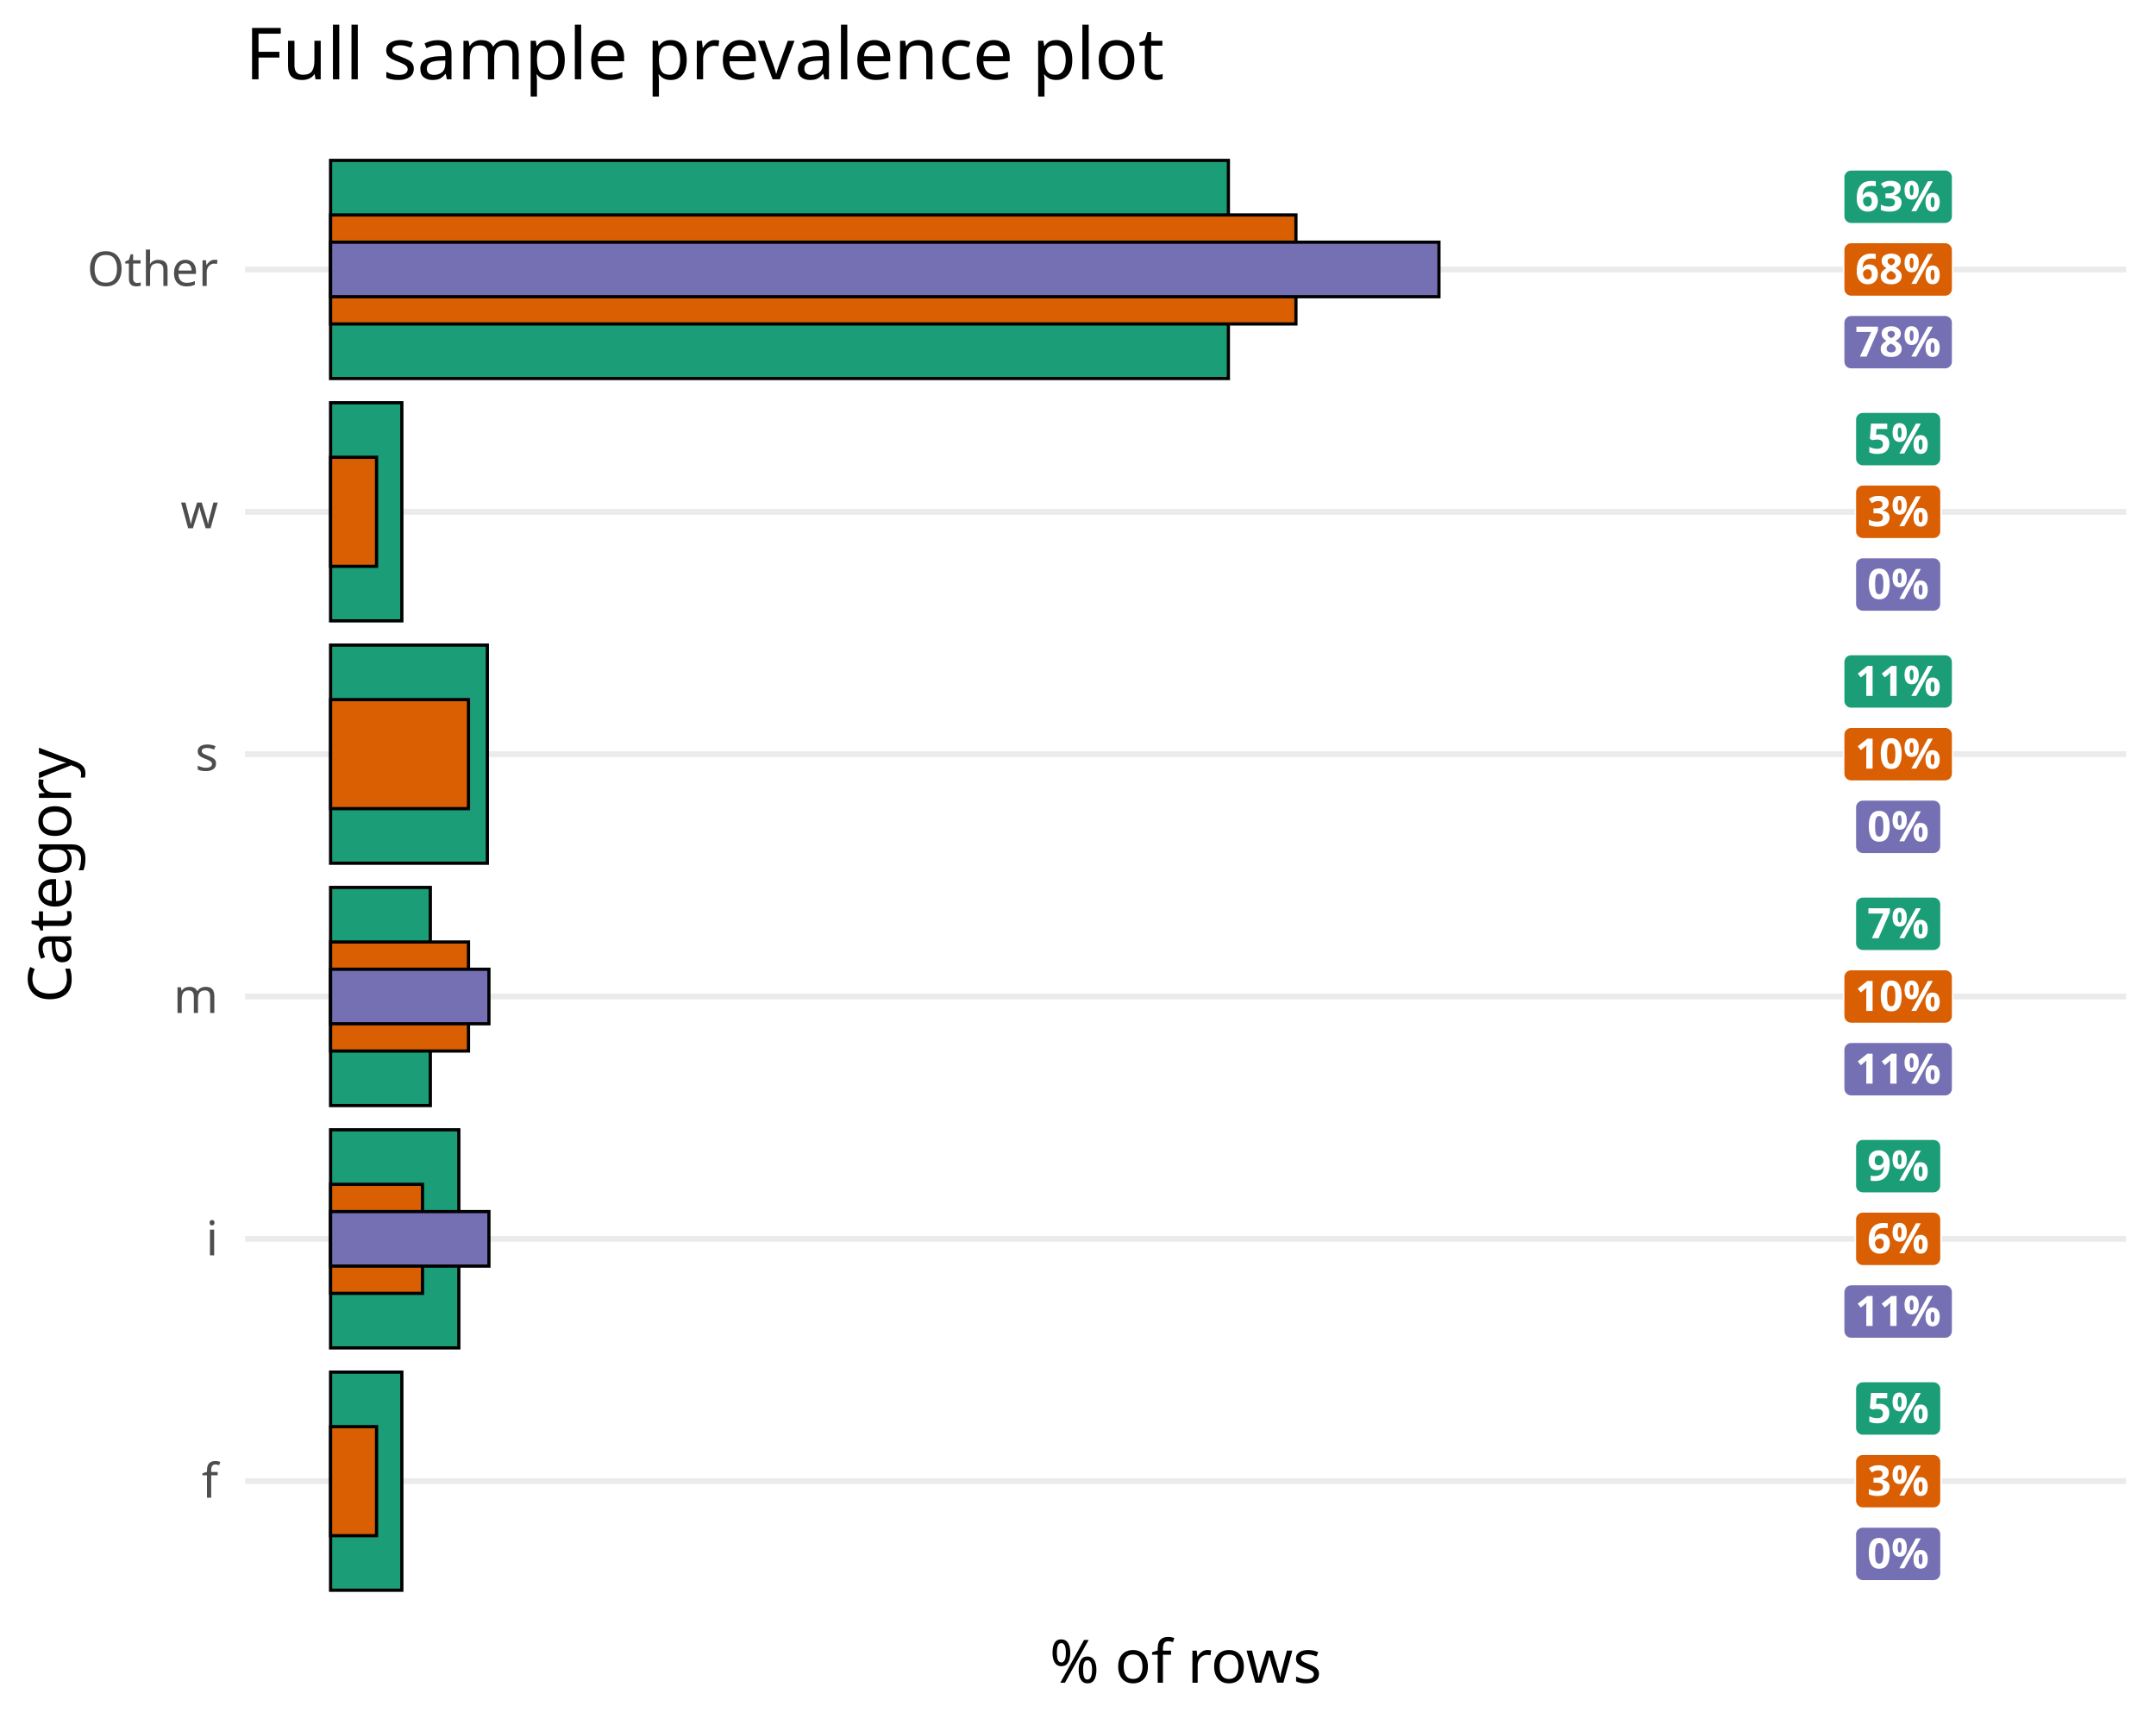
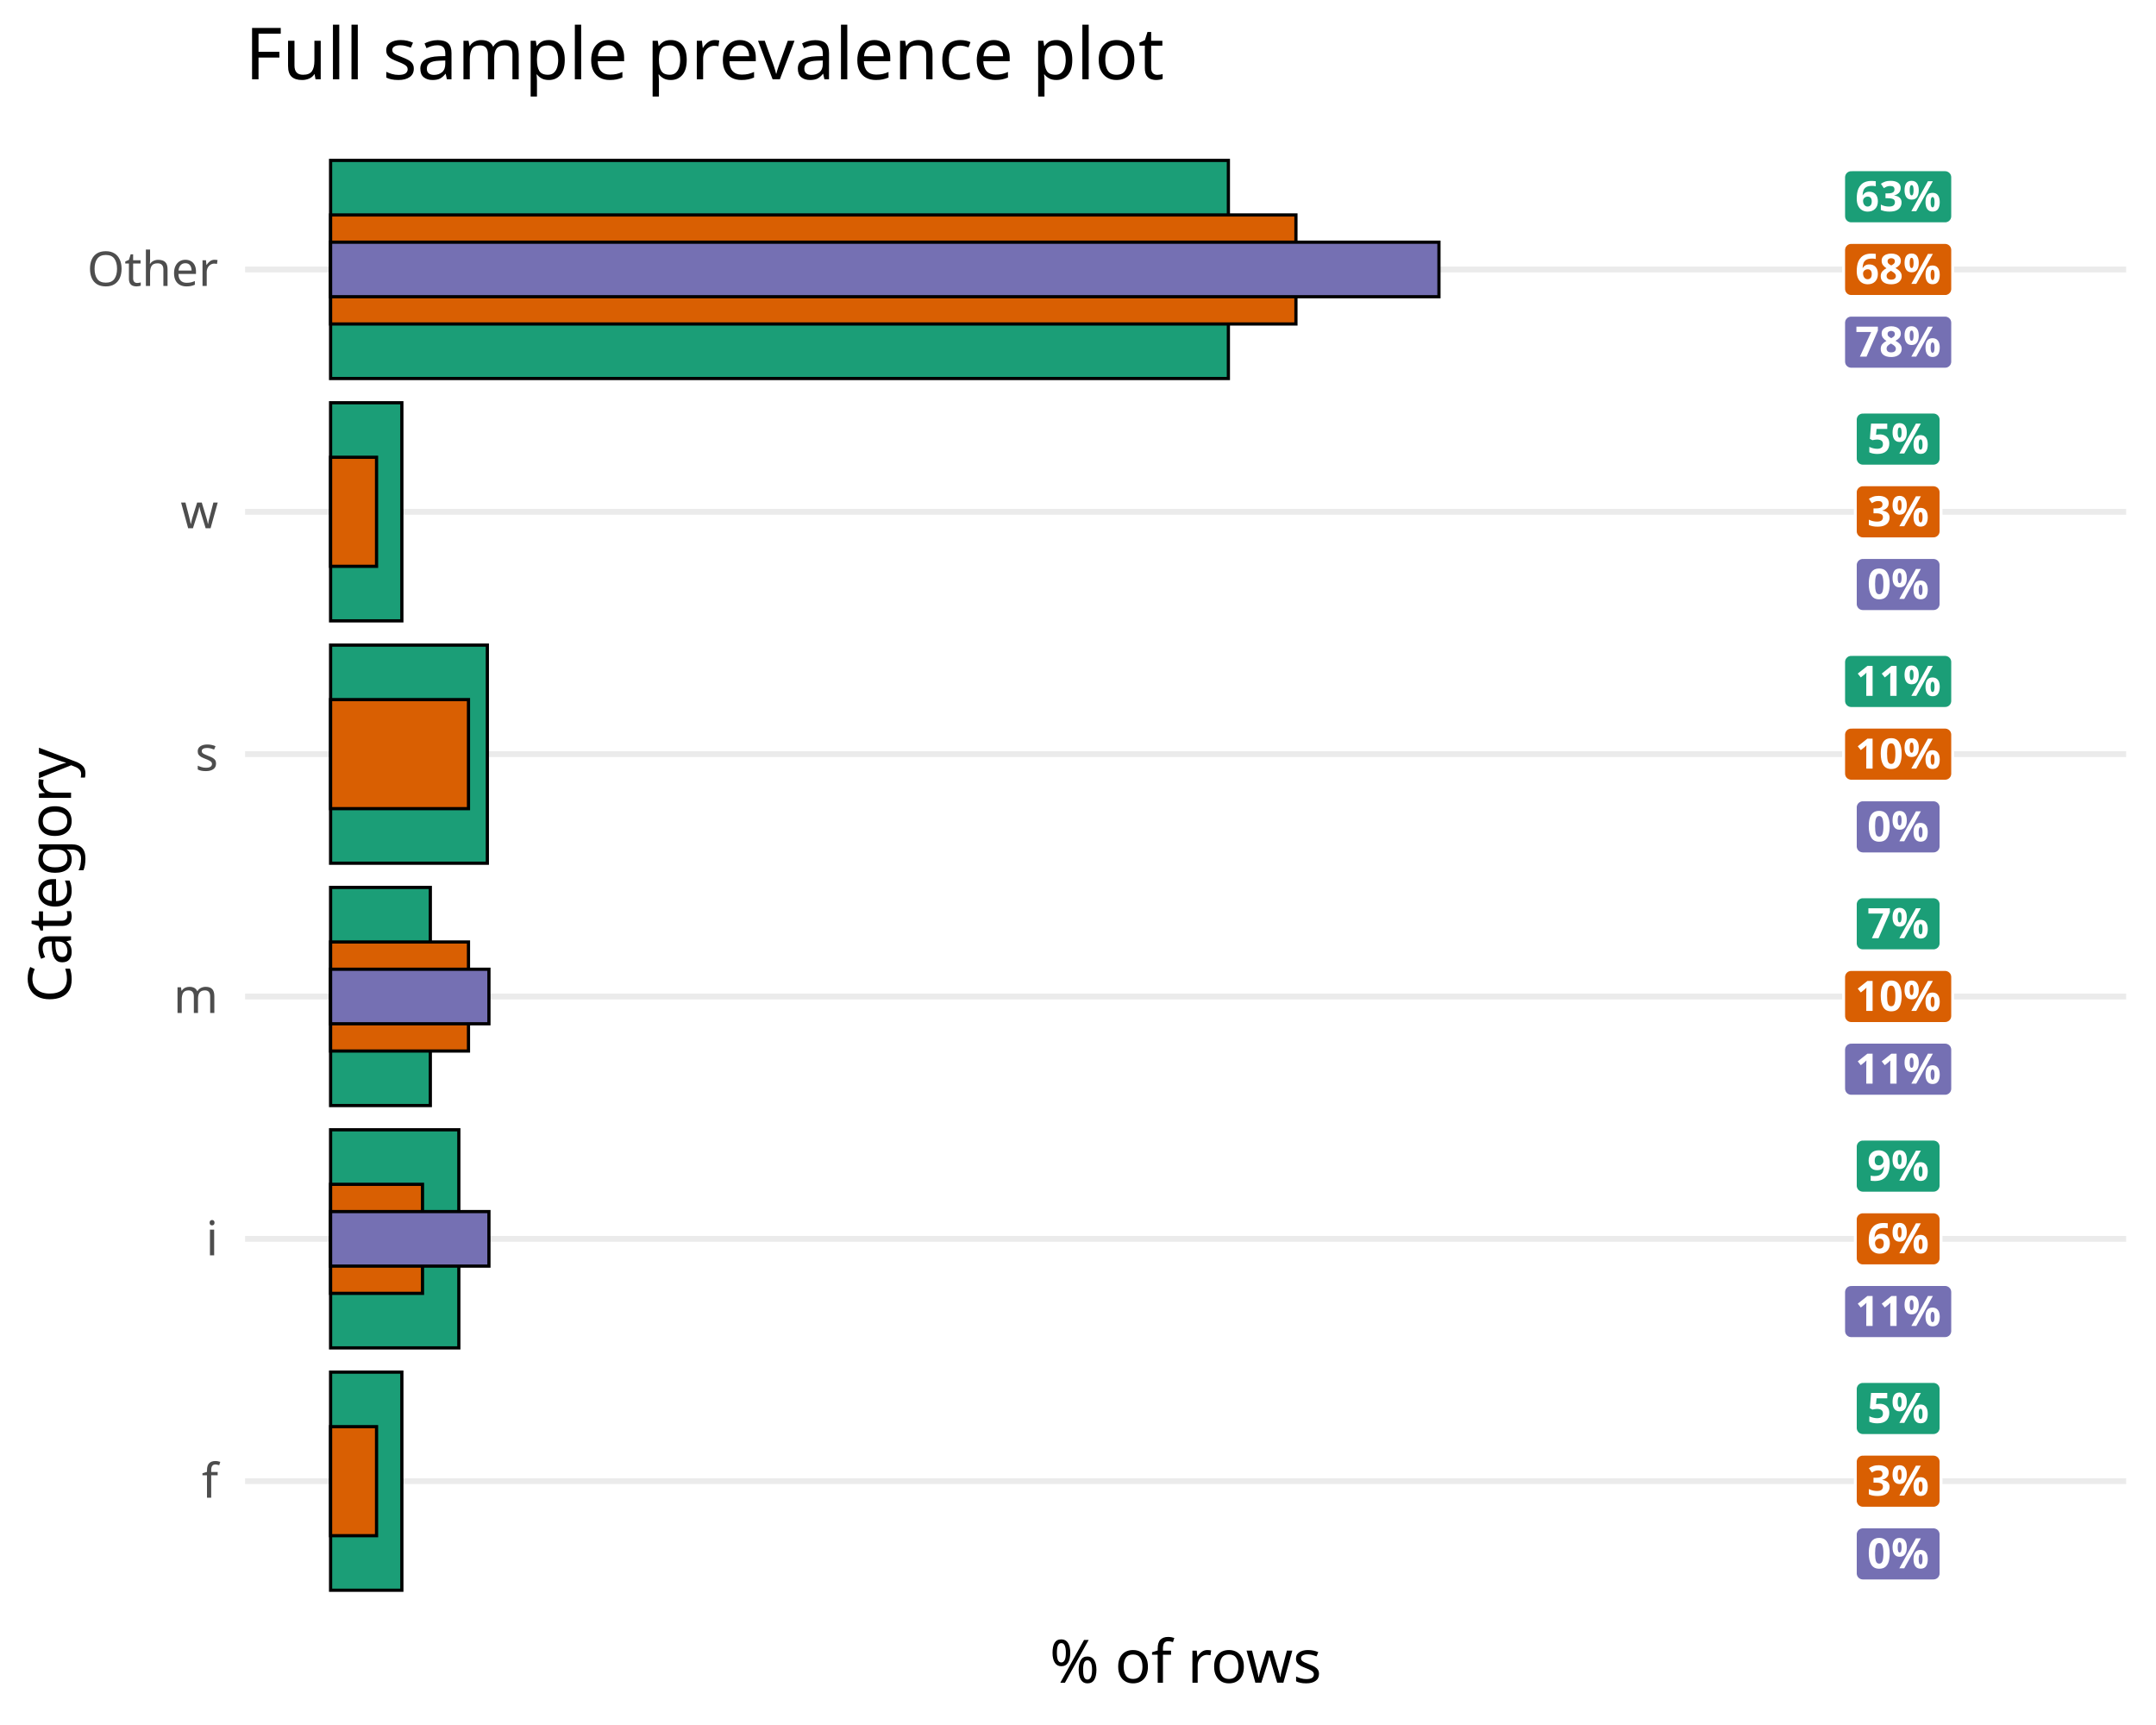
<svg xmlns="http://www.w3.org/2000/svg" class="svglite" data-engine-version="2.0" width="720.00pt" height="576.00pt" viewBox="0 0 720.00 576.00">
  <defs>
    <style type="text/css">
    .svglite line, .svglite polyline, .svglite polygon, .svglite path, .svglite rect, .svglite circle {
      fill: none;
      stroke: #000000;
      stroke-linecap: round;
      stroke-linejoin: round;
      stroke-miterlimit: 10.00;
    }
  </style>
  </defs>
  <rect width="100%" height="100%" style="stroke: none; fill: #FFFFFF;" />
  <defs>
    <clipPath id="cpMC4wMHw3MjAuMDB8MC4wMHw1NzYuMDA=">
      <rect x="0.00" y="0.00" width="720.00" height="576.00" />
    </clipPath>
  </defs>
  <g clip-path="url(#cpMC4wMHw3MjAuMDB8MC4wMHw1NzYuMDA=)">
- </g>
+     <rect x="-0" y="0.00" width="720.00" height="576.00" style="stroke-width: 1.94; stroke: none; fill: #FFFFFF;" />
+   </g>
  <defs>
    <clipPath id="cpODEuODV8NzEwLjA0fDQxLjQyfDU0My4xNA==">
      <rect x="81.85" y="41.42" width="628.19" height="501.72" />
    </clipPath>
  </defs>
  <g clip-path="url(#cpODEuODV8NzEwLjA0fDQxLjQyfDU0My4xNA==)">
    <polyline points="81.85,494.59 710.04,494.59 " style="stroke-width: 1.94; stroke: #EBEBEB; stroke-linecap: butt;" />
    <polyline points="81.85,413.67 710.04,413.67 " style="stroke-width: 1.94; stroke: #EBEBEB; stroke-linecap: butt;" />
    <polyline points="81.85,332.74 710.04,332.74 " style="stroke-width: 1.94; stroke: #EBEBEB; stroke-linecap: butt;" />
    <polyline points="81.85,251.82 710.04,251.82 " style="stroke-width: 1.94; stroke: #EBEBEB; stroke-linecap: butt;" />
    <polyline points="81.85,170.90 710.04,170.90 " style="stroke-width: 1.94; stroke: #EBEBEB; stroke-linecap: butt;" />
    <polyline points="81.85,89.98 710.04,89.98 " style="stroke-width: 1.94; stroke: #EBEBEB; stroke-linecap: butt;" />
    <rect x="110.40" y="458.17" width="23.80" height="72.83" style="stroke-width: 1.07; stroke-linecap: butt; stroke-linejoin: miter; fill: #1B9E77;" />
    <rect x="110.40" y="377.25" width="42.83" height="72.83" style="stroke-width: 1.07; stroke-linecap: butt; stroke-linejoin: miter; fill: #1B9E77;" />
    <rect x="110.40" y="296.33" width="33.31" height="72.83" style="stroke-width: 1.07; stroke-linecap: butt; stroke-linejoin: miter; fill: #1B9E77;" />
    <rect x="110.40" y="215.41" width="52.35" height="72.83" style="stroke-width: 1.07; stroke-linecap: butt; stroke-linejoin: miter; fill: #1B9E77;" />
    <rect x="110.40" y="134.48" width="23.80" height="72.83" style="stroke-width: 1.07; stroke-linecap: butt; stroke-linejoin: miter; fill: #1B9E77;" />
    <rect x="110.40" y="53.56" width="299.82" height="72.83" style="stroke-width: 1.07; stroke-linecap: butt; stroke-linejoin: miter; fill: #1B9E77;" />
    <rect x="110.40" y="476.38" width="15.35" height="36.41" style="stroke-width: 1.07; stroke-linecap: butt; stroke-linejoin: miter; fill: #D95F02;" />
    <rect x="110.40" y="395.46" width="30.70" height="36.41" style="stroke-width: 1.07; stroke-linecap: butt; stroke-linejoin: miter; fill: #D95F02;" />
    <rect x="110.40" y="314.54" width="46.05" height="36.41" style="stroke-width: 1.07; stroke-linecap: butt; stroke-linejoin: miter; fill: #D95F02;" />
    <rect x="110.40" y="233.61" width="46.05" height="36.41" style="stroke-width: 1.07; stroke-linecap: butt; stroke-linejoin: miter; fill: #D95F02;" />
    <rect x="110.40" y="152.69" width="15.35" height="36.41" style="stroke-width: 1.07; stroke-linecap: butt; stroke-linejoin: miter; fill: #D95F02;" />
    <rect x="110.40" y="71.77" width="322.38" height="36.41" style="stroke-width: 1.07; stroke-linecap: butt; stroke-linejoin: miter; fill: #D95F02;" />
    <rect x="110.40" y="485.48" width="0.00" height="18.21" style="stroke-width: 1.07; stroke-linecap: butt; stroke-linejoin: miter; fill: #7570B3;" />
    <rect x="110.40" y="404.56" width="52.88" height="18.21" style="stroke-width: 1.07; stroke-linecap: butt; stroke-linejoin: miter; fill: #7570B3;" />
    <rect x="110.40" y="323.64" width="52.88" height="18.21" style="stroke-width: 1.07; stroke-linecap: butt; stroke-linejoin: miter; fill: #7570B3;" />
    <rect x="110.40" y="242.72" width="0.00" height="18.21" style="stroke-width: 1.07; stroke-linecap: butt; stroke-linejoin: miter; fill: #7570B3;" />
    <rect x="110.40" y="161.80" width="0.00" height="18.21" style="stroke-width: 1.07; stroke-linecap: butt; stroke-linejoin: miter; fill: #7570B3;" />
    <rect x="110.40" y="80.87" width="370.14" height="18.21" style="stroke-width: 1.07; stroke-linecap: butt; stroke-linejoin: miter; fill: #7570B3;" />
-     <polygon points="622.10,479.33 645.69,479.33 645.59,479.33 645.99,479.31 646.39,479.23 646.77,479.08 647.12,478.88 647.44,478.63 647.71,478.32 647.92,477.98 648.08,477.61 648.18,477.21 648.21,476.81 648.21,476.81 648.21,463.81 648.21,463.81 648.18,463.41 648.08,463.01 647.92,462.64 647.71,462.30 647.44,462.00 647.12,461.74 646.77,461.54 646.39,461.39 645.99,461.31 645.69,461.29 622.10,461.29 622.40,461.31 621.99,461.30 621.59,461.34 621.20,461.46 620.84,461.63 620.50,461.86 620.21,462.14 619.97,462.47 619.78,462.83 619.65,463.21 619.58,463.61 619.58,463.81 619.58,476.81 619.58,476.60 619.58,477.01 619.65,477.41 619.78,477.80 619.97,478.15 620.21,478.48 620.50,478.76 620.84,478.99 621.20,479.16 621.59,479.28 621.99,479.33 " style="stroke-width: 0.53; stroke: #FFFFFF; fill: #1B9E77;" />
+     <polygon points="622.10,479.33 645.69,479.33 645.59,479.33 645.99,479.31 646.39,479.23 646.77,479.08 647.12,478.88 647.44,478.63 647.71,478.32 647.92,477.98 648.08,477.61 648.18,477.21 648.21,476.81 648.21,476.81 648.21,463.81 648.21,463.81 648.18,463.41 648.08,463.01 647.92,462.64 647.71,462.30 647.44,462.00 647.12,461.74 646.77,461.54 646.39,461.39 645.99,461.31 645.69,461.29 622.10,461.29 622.40,461.31 621.99,461.30 621.59,461.34 621.20,461.46 620.84,461.63 620.50,461.86 620.21,462.14 619.97,462.47 619.78,462.83 619.65,463.21 619.58,463.61 619.58,463.81 619.58,476.81 619.58,476.60 619.58,477.01 619.65,477.41 619.78,477.80 619.97,478.15 620.21,478.48 620.50,478.76 620.84,478.99 621.20,479.16 621.59,479.28 621.99,479.33 " style="stroke-width: 0.97; stroke: #FFFFFF; fill: #1B9E77;" />
    <text x="633.89" y="475.13" text-anchor="middle" style="font-size: 14.00px; font-weight: bold; fill: #FFFFFF; font-family: sans;" textLength="20.24px" lengthAdjust="spacingAndGlyphs">5%</text>
-     <polygon points="622.10,398.41 645.69,398.41 645.59,398.40 645.99,398.39 646.39,398.31 646.77,398.16 647.12,397.96 647.44,397.70 647.71,397.40 647.92,397.06 648.08,396.68 648.18,396.29 648.21,395.89 648.21,395.89 648.21,382.89 648.21,382.89 648.18,382.49 648.08,382.09 647.92,381.72 647.71,381.38 647.44,381.07 647.12,380.82 646.77,380.61 646.39,380.47 645.99,380.39 645.69,380.37 622.10,380.37 622.40,380.39 621.99,380.37 621.59,380.42 621.20,380.53 620.84,380.71 620.50,380.94 620.21,381.22 619.97,381.54 619.78,381.90 619.65,382.29 619.58,382.69 619.58,382.89 619.58,395.89 619.58,395.68 619.58,396.09 619.65,396.49 619.78,396.87 619.97,397.23 620.21,397.56 620.50,397.84 620.84,398.07 621.20,398.24 621.59,398.35 621.99,398.40 " style="stroke-width: 0.53; stroke: #FFFFFF; fill: #1B9E77;" />
+     <polygon points="622.10,398.41 645.69,398.41 645.59,398.40 645.99,398.39 646.39,398.31 646.77,398.16 647.12,397.96 647.44,397.70 647.71,397.40 647.92,397.06 648.08,396.68 648.18,396.29 648.21,395.89 648.21,395.89 648.21,382.89 648.21,382.89 648.18,382.49 648.08,382.09 647.92,381.72 647.71,381.38 647.44,381.07 647.12,380.82 646.77,380.61 646.39,380.47 645.99,380.39 645.69,380.37 622.10,380.37 622.40,380.39 621.99,380.37 621.59,380.42 621.20,380.53 620.84,380.71 620.50,380.94 620.21,381.22 619.97,381.54 619.78,381.90 619.65,382.29 619.58,382.69 619.58,382.89 619.58,395.89 619.58,395.68 619.58,396.09 619.65,396.49 619.78,396.87 619.97,397.23 620.21,397.56 620.50,397.84 620.84,398.07 621.20,398.24 621.59,398.35 621.99,398.40 " style="stroke-width: 0.97; stroke: #FFFFFF; fill: #1B9E77;" />
    <text x="633.89" y="394.21" text-anchor="middle" style="font-size: 14.00px; font-weight: bold; fill: #FFFFFF; font-family: sans;" textLength="20.24px" lengthAdjust="spacingAndGlyphs">9%</text>
-     <polygon points="622.10,317.48 645.69,317.48 645.59,317.48 645.99,317.47 646.39,317.38 646.77,317.24 647.12,317.04 647.44,316.78 647.71,316.48 647.92,316.14 648.08,315.76 648.18,315.37 648.21,314.96 648.21,314.96 648.21,301.97 648.21,301.97 648.18,301.56 648.08,301.17 647.92,300.80 647.71,300.46 647.44,300.15 647.12,299.90 646.77,299.69 646.39,299.55 645.99,299.47 645.69,299.45 622.10,299.45 622.40,299.47 621.99,299.45 621.59,299.50 621.20,299.61 620.84,299.79 620.50,300.02 620.21,300.30 619.97,300.62 619.78,300.98 619.65,301.37 619.58,301.77 619.58,301.97 619.58,314.96 619.58,314.76 619.58,315.17 619.65,315.57 619.78,315.95 619.97,316.31 620.21,316.64 620.50,316.92 620.84,317.15 621.20,317.32 621.59,317.43 621.99,317.48 " style="stroke-width: 0.53; stroke: #FFFFFF; fill: #1B9E77;" />
+     <polygon points="622.10,317.48 645.69,317.48 645.59,317.48 645.99,317.47 646.39,317.38 646.77,317.24 647.12,317.04 647.44,316.78 647.71,316.48 647.92,316.14 648.08,315.76 648.18,315.37 648.21,314.96 648.21,314.96 648.21,301.97 648.21,301.97 648.18,301.56 648.08,301.17 647.92,300.80 647.71,300.46 647.44,300.15 647.12,299.90 646.77,299.69 646.39,299.55 645.99,299.47 645.69,299.45 622.10,299.45 622.40,299.47 621.99,299.45 621.59,299.50 621.20,299.61 620.84,299.79 620.50,300.02 620.21,300.30 619.97,300.62 619.78,300.98 619.65,301.37 619.58,301.77 619.58,301.97 619.58,314.96 619.58,314.76 619.58,315.17 619.65,315.57 619.78,315.95 619.97,316.31 620.21,316.64 620.50,316.92 620.84,317.15 621.20,317.32 621.59,317.43 621.99,317.48 " style="stroke-width: 0.97; stroke: #FFFFFF; fill: #1B9E77;" />
    <text x="633.89" y="313.28" text-anchor="middle" style="font-size: 14.00px; font-weight: bold; fill: #FFFFFF; font-family: sans;" textLength="20.24px" lengthAdjust="spacingAndGlyphs">7%</text>
-     <polygon points="618.20,236.56 649.58,236.56 649.48,236.56 649.89,236.54 650.29,236.46 650.66,236.32 651.02,236.12 651.33,235.86 651.60,235.56 651.82,235.21 651.97,234.84 652.07,234.45 652.10,234.04 652.10,234.04 652.10,221.05 652.10,221.05 652.07,220.64 651.97,220.25 651.82,219.88 651.60,219.53 651.33,219.23 651.02,218.97 650.66,218.77 650.29,218.63 649.89,218.55 649.58,218.53 618.20,218.53 618.51,218.55 618.10,218.53 617.70,218.58 617.31,218.69 616.94,218.86 616.61,219.10 616.32,219.38 616.07,219.70 615.88,220.06 615.76,220.44 615.69,220.84 615.68,221.05 615.68,234.04 615.69,233.84 615.69,234.24 615.76,234.65 615.88,235.03 616.07,235.39 616.32,235.71 616.61,235.99 616.94,236.22 617.31,236.40 617.70,236.51 618.10,236.56 " style="stroke-width: 0.53; stroke: #FFFFFF; fill: #1B9E77;" />
+     <polygon points="618.20,236.56 649.58,236.56 649.48,236.56 649.89,236.54 650.29,236.46 650.66,236.32 651.02,236.12 651.33,235.86 651.60,235.56 651.82,235.21 651.97,234.84 652.07,234.45 652.10,234.04 652.10,234.04 652.10,221.05 652.10,221.05 652.07,220.64 651.97,220.25 651.82,219.88 651.60,219.53 651.33,219.23 651.02,218.97 650.66,218.77 650.29,218.63 649.89,218.55 649.58,218.53 618.20,218.53 618.51,218.55 618.10,218.53 617.70,218.58 617.31,218.69 616.94,218.86 616.61,219.10 616.32,219.38 616.07,219.70 615.88,220.06 615.76,220.44 615.69,220.84 615.68,221.05 615.68,234.04 615.69,233.84 615.69,234.24 615.76,234.65 615.88,235.03 616.07,235.39 616.32,235.71 616.61,235.99 616.94,236.22 617.31,236.40 617.70,236.51 618.10,236.56 " style="stroke-width: 0.97; stroke: #FFFFFF; fill: #1B9E77;" />
    <text x="633.89" y="232.36" text-anchor="middle" style="font-size: 14.00px; font-weight: bold; fill: #FFFFFF; font-family: sans;" textLength="28.02px" lengthAdjust="spacingAndGlyphs">11%</text>
-     <polygon points="622.10,155.64 645.69,155.64 645.59,155.64 645.99,155.62 646.39,155.54 646.77,155.40 647.12,155.19 647.44,154.94 647.71,154.63 647.92,154.29 648.08,153.92 648.18,153.52 648.21,153.12 648.21,153.12 648.21,140.13 648.21,140.13 648.18,139.72 648.08,139.33 647.92,138.95 647.71,138.61 647.44,138.31 647.12,138.05 646.77,137.85 646.39,137.70 645.99,137.62 645.69,137.61 622.10,137.61 622.40,137.62 621.99,137.61 621.59,137.66 621.20,137.77 620.84,137.94 620.50,138.17 620.21,138.45 619.97,138.78 619.78,139.14 619.65,139.52 619.58,139.92 619.58,140.13 619.58,153.12 619.58,152.92 619.58,153.32 619.65,153.72 619.78,154.11 619.97,154.47 620.21,154.79 620.50,155.07 620.84,155.30 621.20,155.48 621.59,155.59 621.99,155.64 " style="stroke-width: 0.53; stroke: #FFFFFF; fill: #1B9E77;" />
+     <polygon points="622.10,155.64 645.69,155.64 645.59,155.64 645.99,155.62 646.39,155.54 646.77,155.40 647.12,155.19 647.44,154.94 647.71,154.63 647.92,154.29 648.08,153.92 648.18,153.52 648.21,153.12 648.21,153.12 648.21,140.13 648.21,140.13 648.18,139.72 648.08,139.33 647.92,138.95 647.71,138.61 647.44,138.31 647.12,138.05 646.77,137.85 646.39,137.70 645.99,137.62 645.69,137.61 622.10,137.61 622.40,137.62 621.99,137.61 621.59,137.66 621.20,137.77 620.84,137.94 620.50,138.17 620.21,138.45 619.97,138.78 619.78,139.14 619.65,139.52 619.58,139.92 619.58,140.13 619.58,153.12 619.58,152.92 619.58,153.32 619.65,153.72 619.78,154.11 619.97,154.47 620.21,154.79 620.50,155.07 620.84,155.30 621.20,155.48 621.59,155.59 621.99,155.64 " style="stroke-width: 0.97; stroke: #FFFFFF; fill: #1B9E77;" />
    <text x="633.89" y="151.44" text-anchor="middle" style="font-size: 14.00px; font-weight: bold; fill: #FFFFFF; font-family: sans;" textLength="20.24px" lengthAdjust="spacingAndGlyphs">5%</text>
-     <polygon points="618.20,74.72 649.58,74.72 649.48,74.72 649.89,74.70 650.29,74.62 650.66,74.48 651.02,74.27 651.33,74.02 651.60,73.71 651.82,73.37 651.97,73.00 652.07,72.60 652.10,72.20 652.10,72.20 652.10,59.20 652.10,59.20 652.07,58.80 651.97,58.41 651.82,58.03 651.60,57.69 651.33,57.39 651.02,57.13 650.66,56.93 650.29,56.78 649.89,56.70 649.58,56.68 618.20,56.68 618.51,56.70 618.10,56.69 617.70,56.73 617.31,56.85 616.94,57.02 616.61,57.25 616.32,57.53 616.07,57.86 615.88,58.22 615.76,58.60 615.69,59.00 615.68,59.20 615.68,72.20 615.69,72.00 615.69,72.40 615.76,72.80 615.88,73.19 616.07,73.55 616.32,73.87 616.61,74.15 616.94,74.38 617.31,74.55 617.70,74.67 618.10,74.72 " style="stroke-width: 0.53; stroke: #FFFFFF; fill: #1B9E77;" />
+     <polygon points="618.20,74.72 649.58,74.72 649.48,74.72 649.89,74.70 650.29,74.62 650.66,74.48 651.02,74.27 651.33,74.02 651.60,73.71 651.82,73.37 651.97,73.00 652.07,72.60 652.10,72.20 652.10,72.20 652.10,59.20 652.10,59.20 652.07,58.80 651.97,58.41 651.82,58.03 651.60,57.69 651.33,57.39 651.02,57.13 650.66,56.93 650.29,56.78 649.89,56.70 649.58,56.68 618.20,56.68 618.51,56.70 618.10,56.69 617.70,56.73 617.31,56.85 616.94,57.02 616.61,57.25 616.32,57.53 616.07,57.86 615.88,58.22 615.76,58.60 615.69,59.00 615.68,59.20 615.68,72.20 615.69,72.00 615.69,72.40 615.76,72.80 615.88,73.19 616.07,73.55 616.32,73.87 616.61,74.15 616.94,74.38 617.31,74.55 617.70,74.67 618.10,74.72 " style="stroke-width: 0.97; stroke: #FFFFFF; fill: #1B9E77;" />
    <text x="633.89" y="70.52" text-anchor="middle" style="font-size: 14.00px; font-weight: bold; fill: #FFFFFF; font-family: sans;" textLength="28.02px" lengthAdjust="spacingAndGlyphs">63%</text>
-     <polygon points="622.10,503.60 645.69,503.60 645.59,503.60 645.99,503.59 646.39,503.50 646.77,503.36 647.12,503.16 647.44,502.90 647.71,502.60 647.92,502.26 648.08,501.88 648.18,501.49 648.21,501.08 648.21,501.08 648.21,488.09 648.21,488.09 648.18,487.69 648.08,487.29 647.92,486.92 647.71,486.58 647.44,486.27 647.12,486.02 646.77,485.81 646.39,485.67 645.99,485.59 645.69,485.57 622.10,485.57 622.40,485.59 621.99,485.57 621.59,485.62 621.20,485.73 620.84,485.91 620.50,486.14 620.21,486.42 619.97,486.74 619.78,487.10 619.65,487.49 619.58,487.89 619.58,488.09 619.58,501.08 619.58,500.88 619.58,501.29 619.65,501.69 619.78,502.07 619.97,502.43 620.21,502.76 620.50,503.04 620.84,503.27 621.20,503.44 621.59,503.55 621.99,503.60 " style="stroke-width: 0.53; stroke: #FFFFFF; fill: #D95F02;" />
+     <polygon points="622.10,503.60 645.69,503.60 645.59,503.60 645.99,503.59 646.39,503.50 646.77,503.36 647.12,503.16 647.44,502.90 647.71,502.60 647.92,502.26 648.08,501.88 648.18,501.49 648.21,501.08 648.21,501.08 648.21,488.09 648.21,488.09 648.18,487.69 648.08,487.29 647.92,486.92 647.71,486.58 647.44,486.27 647.12,486.02 646.77,485.81 646.39,485.67 645.99,485.59 645.69,485.57 622.10,485.57 622.40,485.59 621.99,485.57 621.59,485.62 621.20,485.73 620.84,485.91 620.50,486.14 620.21,486.42 619.97,486.74 619.78,487.10 619.65,487.49 619.58,487.89 619.58,488.09 619.58,501.08 619.58,500.88 619.58,501.29 619.65,501.69 619.78,502.07 619.97,502.43 620.21,502.76 620.50,503.04 620.84,503.27 621.20,503.44 621.59,503.55 621.99,503.60 " style="stroke-width: 0.97; stroke: #FFFFFF; fill: #D95F02;" />
    <text x="633.89" y="499.40" text-anchor="middle" style="font-size: 14.00px; font-weight: bold; fill: #FFFFFF; font-family: sans;" textLength="20.24px" lengthAdjust="spacingAndGlyphs">3%</text>
-     <polygon points="622.10,422.68 645.69,422.68 645.59,422.68 645.99,422.66 646.39,422.58 646.77,422.44 647.12,422.24 647.44,421.98 647.71,421.68 647.92,421.33 648.08,420.96 648.18,420.57 648.21,420.16 648.21,420.16 648.21,407.17 648.21,407.17 648.18,406.76 648.08,406.37 647.92,406.00 647.71,405.65 647.44,405.35 647.12,405.09 646.77,404.89 646.39,404.75 645.99,404.67 645.69,404.65 622.10,404.65 622.40,404.67 621.99,404.65 621.59,404.70 621.20,404.81 620.84,404.99 620.50,405.22 620.21,405.50 619.97,405.82 619.78,406.18 619.65,406.56 619.58,406.96 619.58,407.17 619.58,420.16 619.58,419.96 619.58,420.37 619.65,420.77 619.78,421.15 619.97,421.51 620.21,421.83 620.50,422.11 620.84,422.34 621.20,422.52 621.59,422.63 621.99,422.68 " style="stroke-width: 0.53; stroke: #FFFFFF; fill: #D95F02;" />
+     <polygon points="622.10,422.68 645.69,422.68 645.59,422.68 645.99,422.66 646.39,422.58 646.77,422.44 647.12,422.24 647.44,421.98 647.71,421.68 647.92,421.33 648.08,420.96 648.18,420.57 648.21,420.16 648.21,420.16 648.21,407.17 648.21,407.17 648.18,406.76 648.08,406.37 647.92,406.00 647.71,405.65 647.44,405.35 647.12,405.09 646.77,404.89 646.39,404.75 645.99,404.67 645.69,404.65 622.10,404.65 622.40,404.67 621.99,404.65 621.59,404.70 621.20,404.81 620.84,404.99 620.50,405.22 620.21,405.50 619.97,405.82 619.78,406.18 619.65,406.56 619.58,406.96 619.58,407.17 619.58,420.16 619.58,419.96 619.58,420.37 619.65,420.77 619.78,421.15 619.97,421.51 620.21,421.83 620.50,422.11 620.84,422.34 621.20,422.52 621.59,422.63 621.99,422.68 " style="stroke-width: 0.97; stroke: #FFFFFF; fill: #D95F02;" />
    <text x="633.89" y="418.48" text-anchor="middle" style="font-size: 14.00px; font-weight: bold; fill: #FFFFFF; font-family: sans;" textLength="20.24px" lengthAdjust="spacingAndGlyphs">6%</text>
-     <polygon points="618.20,341.76 649.58,341.76 649.48,341.76 649.89,341.74 650.29,341.66 650.66,341.52 651.02,341.31 651.33,341.06 651.60,340.75 651.82,340.41 651.97,340.04 652.07,339.64 652.10,339.24 652.10,339.24 652.10,326.25 652.10,326.25 652.07,325.84 651.97,325.45 651.82,325.07 651.60,324.73 651.33,324.43 651.02,324.17 650.66,323.97 650.29,323.83 649.89,323.74 649.58,323.73 618.20,323.73 618.51,323.74 618.10,323.73 617.70,323.78 617.31,323.89 616.94,324.06 616.61,324.29 616.32,324.57 616.07,324.90 615.88,325.26 615.76,325.64 615.69,326.04 615.68,326.25 615.68,339.24 615.69,339.04 615.69,339.44 615.76,339.84 615.88,340.23 616.07,340.59 616.32,340.91 616.61,341.19 616.94,341.42 617.31,341.60 617.70,341.71 618.10,341.76 " style="stroke-width: 0.53; stroke: #FFFFFF; fill: #D95F02;" />
+     <polygon points="618.20,341.76 649.58,341.76 649.48,341.76 649.89,341.74 650.29,341.66 650.66,341.52 651.02,341.31 651.33,341.06 651.60,340.75 651.82,340.41 651.97,340.04 652.07,339.64 652.10,339.24 652.10,339.24 652.10,326.25 652.10,326.25 652.07,325.84 651.97,325.45 651.82,325.07 651.60,324.73 651.33,324.43 651.02,324.17 650.66,323.97 650.29,323.83 649.89,323.74 649.58,323.73 618.20,323.73 618.51,323.74 618.10,323.73 617.70,323.78 617.31,323.89 616.94,324.06 616.61,324.29 616.32,324.57 616.07,324.90 615.88,325.26 615.76,325.64 615.69,326.04 615.68,326.25 615.68,339.24 615.69,339.04 615.69,339.44 615.76,339.84 615.88,340.23 616.07,340.59 616.32,340.91 616.61,341.19 616.94,341.42 617.31,341.60 617.70,341.71 618.10,341.76 " style="stroke-width: 0.97; stroke: #FFFFFF; fill: #D95F02;" />
    <text x="633.89" y="337.56" text-anchor="middle" style="font-size: 14.00px; font-weight: bold; fill: #FFFFFF; font-family: sans;" textLength="28.02px" lengthAdjust="spacingAndGlyphs">10%</text>
-     <polygon points="618.20,260.84 649.58,260.84 649.48,260.84 649.89,260.82 650.29,260.74 650.66,260.60 651.02,260.39 651.33,260.14 651.60,259.83 651.82,259.49 651.97,259.12 652.07,258.72 652.10,258.32 652.10,258.32 652.10,245.32 652.10,245.32 652.07,244.92 651.97,244.53 651.82,244.15 651.60,243.81 651.33,243.51 651.02,243.25 650.66,243.05 650.29,242.90 649.89,242.82 649.58,242.80 618.20,242.80 618.51,242.82 618.10,242.81 617.70,242.85 617.31,242.97 616.94,243.14 616.61,243.37 616.32,243.65 616.07,243.98 615.88,244.34 615.76,244.72 615.69,245.12 615.68,245.32 615.68,258.32 615.69,258.12 615.69,258.52 615.76,258.92 615.88,259.31 616.07,259.67 616.32,259.99 616.61,260.27 616.94,260.50 617.31,260.67 617.70,260.79 618.10,260.84 " style="stroke-width: 0.53; stroke: #FFFFFF; fill: #D95F02;" />
+     <polygon points="618.20,260.84 649.58,260.84 649.48,260.84 649.89,260.82 650.29,260.74 650.66,260.60 651.02,260.39 651.33,260.14 651.60,259.83 651.82,259.49 651.97,259.12 652.07,258.72 652.10,258.32 652.10,258.32 652.10,245.32 652.10,245.32 652.07,244.92 651.97,244.53 651.82,244.15 651.60,243.81 651.33,243.51 651.02,243.25 650.66,243.05 650.29,242.90 649.89,242.82 649.58,242.80 618.20,242.80 618.51,242.82 618.10,242.81 617.70,242.85 617.31,242.97 616.94,243.14 616.61,243.37 616.32,243.65 616.07,243.98 615.88,244.34 615.76,244.72 615.69,245.12 615.68,245.32 615.68,258.32 615.69,258.12 615.69,258.52 615.76,258.92 615.88,259.31 616.07,259.67 616.32,259.99 616.61,260.27 616.94,260.50 617.31,260.67 617.70,260.79 618.10,260.84 " style="stroke-width: 0.97; stroke: #FFFFFF; fill: #D95F02;" />
    <text x="633.89" y="256.64" text-anchor="middle" style="font-size: 14.00px; font-weight: bold; fill: #FFFFFF; font-family: sans;" textLength="28.02px" lengthAdjust="spacingAndGlyphs">10%</text>
-     <polygon points="622.10,179.92 645.69,179.92 645.59,179.91 645.99,179.90 646.39,179.82 646.77,179.67 647.12,179.47 647.44,179.21 647.71,178.91 647.92,178.57 648.08,178.19 648.18,177.80 648.21,177.40 648.21,177.40 648.21,164.40 648.21,164.40 648.18,164.00 648.08,163.60 647.92,163.23 647.71,162.89 647.44,162.58 647.12,162.33 646.77,162.13 646.39,161.98 645.99,161.90 645.69,161.88 622.10,161.88 622.40,161.90 621.99,161.88 621.59,161.93 621.20,162.05 620.84,162.22 620.50,162.45 620.21,162.73 619.97,163.06 619.78,163.41 619.65,163.80 619.58,164.20 619.58,164.40 619.58,177.40 619.58,177.19 619.58,177.60 619.65,178.00 619.78,178.38 619.97,178.74 620.21,179.07 620.50,179.35 620.84,179.58 621.20,179.75 621.59,179.87 621.99,179.91 " style="stroke-width: 0.53; stroke: #FFFFFF; fill: #D95F02;" />
+     <polygon points="622.10,179.92 645.69,179.92 645.59,179.91 645.99,179.90 646.39,179.82 646.77,179.67 647.12,179.47 647.44,179.21 647.71,178.91 647.92,178.57 648.08,178.19 648.18,177.80 648.21,177.40 648.21,177.40 648.21,164.40 648.21,164.40 648.18,164.00 648.08,163.60 647.92,163.23 647.71,162.89 647.44,162.58 647.12,162.33 646.77,162.13 646.39,161.98 645.99,161.90 645.69,161.88 622.10,161.88 622.40,161.90 621.99,161.88 621.59,161.93 621.20,162.05 620.84,162.22 620.50,162.45 620.21,162.73 619.97,163.06 619.78,163.41 619.65,163.80 619.58,164.20 619.58,164.40 619.58,177.40 619.58,177.19 619.58,177.60 619.65,178.00 619.78,178.38 619.97,178.74 620.21,179.07 620.50,179.35 620.84,179.58 621.20,179.75 621.59,179.87 621.99,179.91 " style="stroke-width: 0.97; stroke: #FFFFFF; fill: #D95F02;" />
    <text x="633.89" y="175.72" text-anchor="middle" style="font-size: 14.00px; font-weight: bold; fill: #FFFFFF; font-family: sans;" textLength="20.24px" lengthAdjust="spacingAndGlyphs">3%</text>
-     <polygon points="618.20,98.99 649.58,98.99 649.48,98.99 649.89,98.98 650.29,98.90 650.66,98.75 651.02,98.55 651.33,98.29 651.60,97.99 651.82,97.65 651.97,97.27 652.07,96.88 652.10,96.47 652.10,96.47 652.10,83.48 652.10,83.48 652.07,83.08 651.97,82.68 651.82,82.31 651.60,81.97 651.33,81.66 651.02,81.41 650.66,81.20 650.29,81.06 649.89,80.98 649.58,80.96 618.20,80.96 618.51,80.98 618.10,80.96 617.70,81.01 617.31,81.12 616.94,81.30 616.61,81.53 616.32,81.81 616.07,82.13 615.88,82.49 615.76,82.88 615.69,83.28 615.68,83.48 615.68,96.47 615.69,96.27 615.69,96.68 615.76,97.08 615.88,97.46 616.07,97.82 616.32,98.15 616.61,98.43 616.94,98.66 617.31,98.83 617.70,98.94 618.10,98.99 " style="stroke-width: 0.53; stroke: #FFFFFF; fill: #D95F02;" />
+     <polygon points="618.20,98.99 649.58,98.99 649.48,98.99 649.89,98.98 650.29,98.90 650.66,98.75 651.02,98.55 651.33,98.29 651.60,97.99 651.82,97.65 651.97,97.27 652.07,96.88 652.10,96.47 652.10,96.47 652.10,83.48 652.10,83.48 652.07,83.08 651.97,82.68 651.82,82.31 651.60,81.97 651.33,81.66 651.02,81.41 650.66,81.20 650.29,81.06 649.89,80.98 649.58,80.96 618.20,80.96 618.51,80.98 618.10,80.96 617.70,81.01 617.31,81.12 616.94,81.30 616.61,81.53 616.32,81.81 616.07,82.13 615.88,82.49 615.76,82.88 615.69,83.28 615.68,83.48 615.68,96.47 615.69,96.27 615.69,96.68 615.76,97.08 615.88,97.46 616.07,97.82 616.32,98.15 616.61,98.43 616.94,98.66 617.31,98.83 617.70,98.94 618.10,98.99 " style="stroke-width: 0.97; stroke: #FFFFFF; fill: #D95F02;" />
    <text x="633.89" y="94.79" text-anchor="middle" style="font-size: 14.00px; font-weight: bold; fill: #FFFFFF; font-family: sans;" textLength="28.02px" lengthAdjust="spacingAndGlyphs">68%</text>
-     <polygon points="622.10,527.88 645.69,527.88 645.59,527.88 645.99,527.86 646.39,527.78 646.77,527.64 647.12,527.43 647.44,527.18 647.71,526.87 647.92,526.53 648.08,526.16 648.18,525.77 648.21,525.36 648.21,525.36 648.21,512.37 648.21,512.37 648.18,511.96 648.08,511.57 647.92,511.19 647.71,510.85 647.44,510.55 647.12,510.29 646.77,510.09 646.39,509.95 645.99,509.86 645.69,509.85 622.10,509.85 622.40,509.86 621.99,509.85 621.59,509.90 621.20,510.01 620.84,510.18 620.50,510.41 620.21,510.70 619.97,511.02 619.78,511.38 619.65,511.76 619.58,512.16 619.58,512.37 619.58,525.36 619.58,525.16 619.58,525.56 619.65,525.96 619.78,526.35 619.97,526.71 620.21,527.03 620.50,527.31 620.84,527.54 621.20,527.72 621.59,527.83 621.99,527.88 " style="stroke-width: 0.53; stroke: #FFFFFF; fill: #7570B3;" />
+     <polygon points="622.10,527.88 645.69,527.88 645.59,527.88 645.99,527.86 646.39,527.78 646.77,527.64 647.12,527.43 647.44,527.18 647.71,526.87 647.92,526.53 648.08,526.16 648.18,525.77 648.21,525.36 648.21,525.36 648.21,512.37 648.21,512.37 648.18,511.96 648.08,511.57 647.92,511.19 647.71,510.85 647.44,510.55 647.12,510.29 646.77,510.09 646.39,509.95 645.99,509.86 645.69,509.85 622.10,509.85 622.40,509.86 621.99,509.85 621.59,509.90 621.20,510.01 620.84,510.18 620.50,510.41 620.21,510.70 619.97,511.02 619.78,511.38 619.65,511.76 619.58,512.16 619.58,512.37 619.58,525.36 619.58,525.16 619.58,525.56 619.65,525.96 619.78,526.35 619.97,526.71 620.21,527.03 620.50,527.31 620.84,527.54 621.20,527.72 621.59,527.83 621.99,527.88 " style="stroke-width: 0.97; stroke: #FFFFFF; fill: #7570B3;" />
    <text x="633.89" y="523.68" text-anchor="middle" style="font-size: 14.00px; font-weight: bold; fill: #FFFFFF; font-family: sans;" textLength="20.24px" lengthAdjust="spacingAndGlyphs">0%</text>
-     <polygon points="618.20,446.96 649.58,446.96 649.48,446.96 649.89,446.94 650.29,446.86 650.66,446.72 651.02,446.51 651.33,446.26 651.60,445.95 651.82,445.61 651.97,445.24 652.07,444.84 652.10,444.44 652.10,444.44 652.10,431.44 652.10,431.44 652.07,431.04 651.97,430.65 651.82,430.27 651.60,429.93 651.33,429.63 651.02,429.37 650.66,429.17 650.29,429.02 649.89,428.94 649.58,428.92 618.20,428.92 618.51,428.94 618.10,428.93 617.70,428.98 617.31,429.09 616.94,429.26 616.61,429.49 616.32,429.77 616.07,430.10 615.88,430.46 615.76,430.84 615.69,431.24 615.68,431.44 615.68,444.44 615.69,444.24 615.69,444.64 615.76,445.04 615.88,445.43 616.07,445.79 616.32,446.11 616.61,446.39 616.94,446.62 617.31,446.80 617.70,446.91 618.10,446.96 " style="stroke-width: 0.53; stroke: #FFFFFF; fill: #7570B3;" />
+     <polygon points="618.20,446.96 649.58,446.96 649.48,446.96 649.89,446.94 650.29,446.86 650.66,446.72 651.02,446.51 651.33,446.26 651.60,445.95 651.82,445.61 651.97,445.24 652.07,444.84 652.10,444.44 652.10,444.44 652.10,431.44 652.10,431.44 652.07,431.04 651.97,430.65 651.82,430.27 651.60,429.93 651.33,429.63 651.02,429.37 650.66,429.17 650.29,429.02 649.89,428.94 649.58,428.92 618.20,428.92 618.51,428.94 618.10,428.93 617.70,428.98 617.31,429.09 616.94,429.26 616.61,429.49 616.32,429.77 616.07,430.10 615.88,430.46 615.76,430.84 615.69,431.24 615.68,431.44 615.68,444.44 615.69,444.24 615.69,444.64 615.76,445.04 615.88,445.43 616.07,445.79 616.32,446.11 616.61,446.39 616.94,446.62 617.31,446.80 617.70,446.91 618.10,446.96 " style="stroke-width: 0.97; stroke: #FFFFFF; fill: #7570B3;" />
    <text x="633.89" y="442.76" text-anchor="middle" style="font-size: 14.00px; font-weight: bold; fill: #FFFFFF; font-family: sans;" textLength="28.02px" lengthAdjust="spacingAndGlyphs">11%</text>
-     <polygon points="618.20,366.04 649.58,366.04 649.48,366.04 649.89,366.02 650.29,365.94 650.66,365.79 651.02,365.59 651.33,365.33 651.60,365.03 651.82,364.69 651.97,364.32 652.07,363.92 652.10,363.52 652.10,363.52 652.10,350.52 652.10,350.52 652.07,350.12 651.97,349.72 651.82,349.35 651.60,349.01 651.33,348.70 651.02,348.45 650.66,348.25 650.29,348.10 649.89,348.02 649.58,348.00 618.20,348.00 618.51,348.02 618.10,348.00 617.70,348.05 617.31,348.17 616.94,348.34 616.61,348.57 616.32,348.85 616.07,349.18 615.88,349.53 615.76,349.92 615.69,350.32 615.68,350.52 615.68,363.52 615.69,363.31 615.69,363.72 615.76,364.12 615.88,364.50 616.07,364.86 616.32,365.19 616.61,365.47 616.94,365.70 617.31,365.87 617.70,365.99 618.10,366.04 " style="stroke-width: 0.53; stroke: #FFFFFF; fill: #7570B3;" />
+     <polygon points="618.20,366.04 649.58,366.04 649.48,366.04 649.89,366.02 650.29,365.94 650.66,365.79 651.02,365.59 651.33,365.33 651.60,365.03 651.82,364.69 651.97,364.32 652.07,363.92 652.10,363.52 652.10,363.52 652.10,350.52 652.10,350.52 652.07,350.12 651.97,349.72 651.82,349.35 651.60,349.01 651.33,348.70 651.02,348.45 650.66,348.25 650.29,348.10 649.89,348.02 649.58,348.00 618.20,348.00 618.51,348.02 618.10,348.00 617.70,348.05 617.31,348.17 616.94,348.34 616.61,348.57 616.32,348.85 616.07,349.18 615.88,349.53 615.76,349.92 615.69,350.32 615.68,350.52 615.68,363.52 615.69,363.31 615.69,363.72 615.76,364.12 615.88,364.50 616.07,364.86 616.32,365.19 616.61,365.47 616.94,365.70 617.31,365.87 617.70,365.99 618.10,366.04 " style="stroke-width: 0.97; stroke: #FFFFFF; fill: #7570B3;" />
    <text x="633.89" y="361.84" text-anchor="middle" style="font-size: 14.00px; font-weight: bold; fill: #FFFFFF; font-family: sans;" textLength="28.02px" lengthAdjust="spacingAndGlyphs">11%</text>
-     <polygon points="622.10,285.12 645.69,285.12 645.59,285.11 645.99,285.10 646.39,285.02 646.77,284.87 647.12,284.67 647.44,284.41 647.71,284.11 647.92,283.77 648.08,283.39 648.18,283.00 648.21,282.60 648.21,282.60 648.21,269.60 648.21,269.60 648.18,269.20 648.08,268.80 647.92,268.43 647.71,268.09 647.44,267.78 647.12,267.53 646.77,267.32 646.39,267.18 645.99,267.10 645.69,267.08 622.10,267.08 622.40,267.10 621.99,267.08 621.59,267.13 621.20,267.24 620.84,267.42 620.50,267.65 620.21,267.93 619.97,268.25 619.78,268.61 619.65,269.00 619.58,269.40 619.58,269.60 619.58,282.60 619.58,282.39 619.58,282.80 619.65,283.20 619.78,283.58 619.97,283.94 620.21,284.27 620.50,284.55 620.84,284.78 621.20,284.95 621.59,285.06 621.99,285.11 " style="stroke-width: 0.53; stroke: #FFFFFF; fill: #7570B3;" />
+     <polygon points="622.10,285.12 645.69,285.12 645.59,285.11 645.99,285.10 646.39,285.02 646.77,284.87 647.12,284.67 647.44,284.41 647.71,284.11 647.92,283.77 648.08,283.39 648.18,283.00 648.21,282.60 648.21,282.60 648.21,269.60 648.21,269.60 648.18,269.20 648.08,268.80 647.92,268.43 647.71,268.09 647.44,267.78 647.12,267.53 646.77,267.32 646.39,267.18 645.99,267.10 645.69,267.08 622.10,267.08 622.40,267.10 621.99,267.08 621.59,267.13 621.20,267.24 620.84,267.42 620.50,267.65 620.21,267.93 619.97,268.25 619.78,268.61 619.65,269.00 619.58,269.40 619.58,269.60 619.58,282.60 619.58,282.39 619.58,282.80 619.65,283.20 619.78,283.58 619.97,283.94 620.21,284.27 620.50,284.55 620.84,284.78 621.20,284.95 621.59,285.06 621.99,285.11 " style="stroke-width: 0.97; stroke: #FFFFFF; fill: #7570B3;" />
    <text x="633.89" y="280.92" text-anchor="middle" style="font-size: 14.00px; font-weight: bold; fill: #FFFFFF; font-family: sans;" textLength="20.24px" lengthAdjust="spacingAndGlyphs">0%</text>
-     <polygon points="622.10,204.19 645.69,204.19 645.59,204.19 645.99,204.18 646.39,204.09 646.77,203.95 647.12,203.75 647.44,203.49 647.71,203.19 647.92,202.84 648.08,202.47 648.18,202.08 648.21,201.67 648.21,201.67 648.21,188.68 648.21,188.68 648.18,188.27 648.08,187.88 647.92,187.51 647.71,187.16 647.44,186.86 647.12,186.60 646.77,186.40 646.39,186.26 645.99,186.18 645.69,186.16 622.10,186.16 622.40,186.18 621.99,186.16 621.59,186.21 621.20,186.32 620.84,186.50 620.50,186.73 620.21,187.01 619.97,187.33 619.78,187.69 619.65,188.08 619.58,188.48 619.58,188.68 619.58,201.67 619.58,201.47 619.58,201.88 619.65,202.28 619.78,202.66 619.97,203.02 620.21,203.34 620.50,203.63 620.84,203.86 621.20,204.03 621.59,204.14 621.99,204.19 " style="stroke-width: 0.53; stroke: #FFFFFF; fill: #7570B3;" />
+     <polygon points="622.10,204.19 645.69,204.19 645.59,204.19 645.99,204.18 646.39,204.09 646.77,203.95 647.12,203.75 647.44,203.49 647.71,203.19 647.92,202.84 648.08,202.47 648.18,202.08 648.21,201.67 648.21,201.67 648.21,188.68 648.21,188.68 648.18,188.27 648.08,187.88 647.92,187.51 647.71,187.16 647.44,186.86 647.12,186.60 646.77,186.40 646.39,186.26 645.99,186.18 645.69,186.16 622.10,186.16 622.40,186.18 621.99,186.16 621.59,186.21 621.20,186.32 620.84,186.50 620.50,186.73 620.21,187.01 619.97,187.33 619.78,187.69 619.65,188.08 619.58,188.48 619.58,188.68 619.58,201.67 619.58,201.47 619.58,201.88 619.65,202.28 619.78,202.66 619.97,203.02 620.21,203.34 620.50,203.63 620.84,203.86 621.20,204.03 621.59,204.14 621.99,204.19 " style="stroke-width: 0.97; stroke: #FFFFFF; fill: #7570B3;" />
    <text x="633.89" y="199.99" text-anchor="middle" style="font-size: 14.00px; font-weight: bold; fill: #FFFFFF; font-family: sans;" textLength="20.24px" lengthAdjust="spacingAndGlyphs">0%</text>
-     <polygon points="618.20,123.27 649.58,123.27 649.48,123.27 649.89,123.25 650.29,123.17 650.66,123.03 651.02,122.83 651.33,122.57 651.60,122.27 651.82,121.92 651.97,121.55 652.07,121.16 652.10,120.75 652.10,120.75 652.10,107.76 652.10,107.76 652.07,107.35 651.97,106.96 651.82,106.59 651.60,106.24 651.33,105.94 651.02,105.68 650.66,105.48 650.29,105.34 649.89,105.26 649.58,105.24 618.20,105.24 618.51,105.26 618.10,105.24 617.70,105.29 617.31,105.40 616.94,105.57 616.61,105.80 616.32,106.09 616.07,106.41 615.88,106.77 615.76,107.15 615.69,107.55 615.68,107.76 615.68,120.75 615.69,120.55 615.69,120.95 615.76,121.35 615.88,121.74 616.07,122.10 616.32,122.42 616.61,122.70 616.94,122.93 617.31,123.11 617.70,123.22 618.10,123.27 " style="stroke-width: 0.53; stroke: #FFFFFF; fill: #7570B3;" />
+     <polygon points="618.20,123.27 649.58,123.27 649.48,123.27 649.89,123.25 650.29,123.17 650.66,123.03 651.02,122.83 651.33,122.57 651.60,122.27 651.82,121.92 651.97,121.55 652.07,121.16 652.10,120.75 652.10,120.75 652.10,107.76 652.10,107.76 652.07,107.35 651.97,106.96 651.82,106.59 651.60,106.24 651.33,105.94 651.02,105.68 650.66,105.48 650.29,105.34 649.89,105.26 649.58,105.24 618.20,105.24 618.51,105.26 618.10,105.24 617.70,105.29 617.31,105.40 616.94,105.57 616.61,105.80 616.32,106.09 616.07,106.41 615.88,106.77 615.76,107.15 615.69,107.55 615.68,107.76 615.68,120.75 615.69,120.55 615.69,120.95 615.76,121.35 615.88,121.74 616.07,122.10 616.32,122.42 616.61,122.70 616.94,122.93 617.31,123.11 617.70,123.22 618.10,123.27 " style="stroke-width: 0.97; stroke: #FFFFFF; fill: #7570B3;" />
    <text x="633.89" y="119.07" text-anchor="middle" style="font-size: 14.00px; font-weight: bold; fill: #FFFFFF; font-family: sans;" textLength="28.02px" lengthAdjust="spacingAndGlyphs">78%</text>
  </g>
  <g clip-path="url(#cpMC4wMHw3MjAuMDB8MC4wMHw1NzYuMDA=)">
    <text x="72.88" y="500.09" text-anchor="end" style="font-size: 16.00px; fill: #4D4D4D; font-family: sans;" textLength="4.44px" lengthAdjust="spacingAndGlyphs">f</text>
    <text x="72.88" y="419.17" text-anchor="end" style="font-size: 16.00px; fill: #4D4D4D; font-family: sans;" textLength="3.55px" lengthAdjust="spacingAndGlyphs">i</text>
    <text x="72.88" y="338.25" text-anchor="end" style="font-size: 16.00px; fill: #4D4D4D; font-family: sans;" textLength="13.33px" lengthAdjust="spacingAndGlyphs">m</text>
    <text x="72.88" y="257.33" text-anchor="end" style="font-size: 16.00px; fill: #4D4D4D; font-family: sans;" textLength="8.01px" lengthAdjust="spacingAndGlyphs">s</text>
    <text x="72.88" y="176.41" text-anchor="end" style="font-size: 16.00px; fill: #4D4D4D; font-family: sans;" textLength="11.56px" lengthAdjust="spacingAndGlyphs">w</text>
    <text x="72.88" y="95.48" text-anchor="end" style="font-size: 16.00px; fill: #4D4D4D; font-family: sans;" textLength="40.02px" lengthAdjust="spacingAndGlyphs">Other</text>
    <text x="395.94" y="561.89" text-anchor="middle" style="font-size: 20.00px; font-family: sans;" textLength="87.82px" lengthAdjust="spacingAndGlyphs">% of rows</text>
    <text transform="translate(23.73,292.28) rotate(-90)" text-anchor="middle" style="font-size: 20.00px; font-family: sans;" textLength="81.17px" lengthAdjust="spacingAndGlyphs">Category</text>
    <text x="81.85" y="26.48" style="font-size: 24.00px; font-family: sans;" textLength="292.18px" lengthAdjust="spacingAndGlyphs">Full sample prevalence plot</text>
  </g>
</svg>
